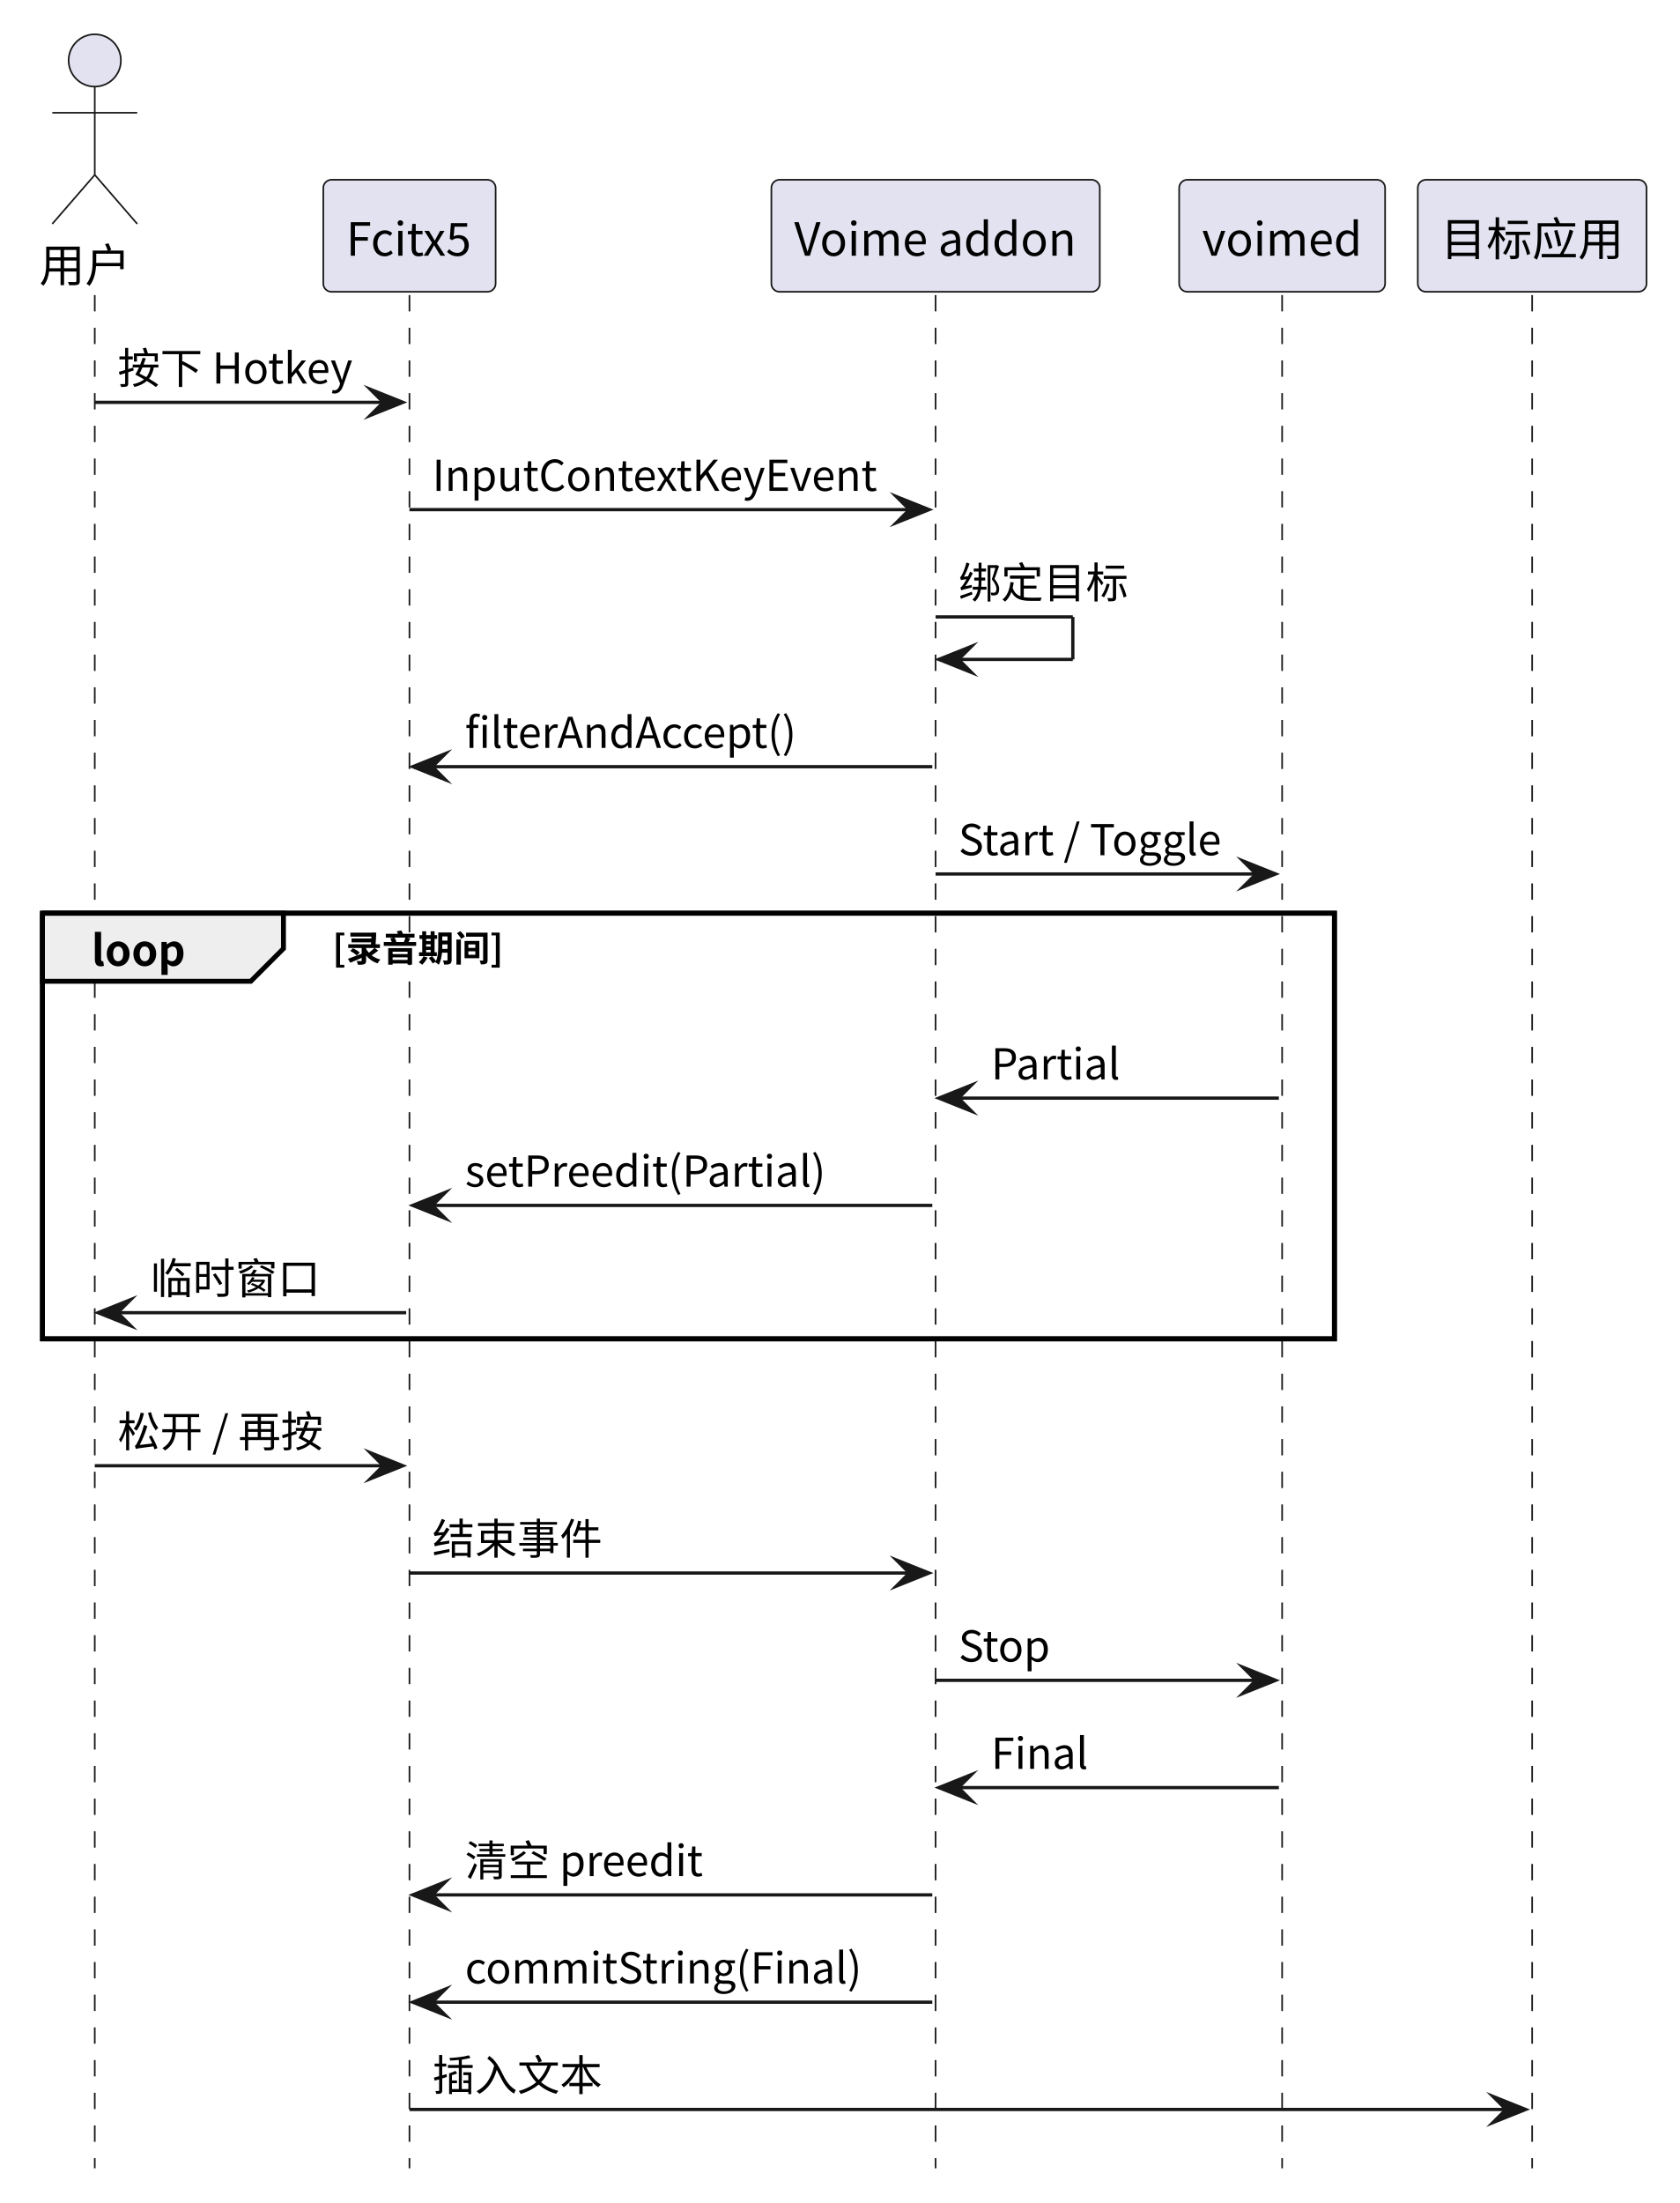
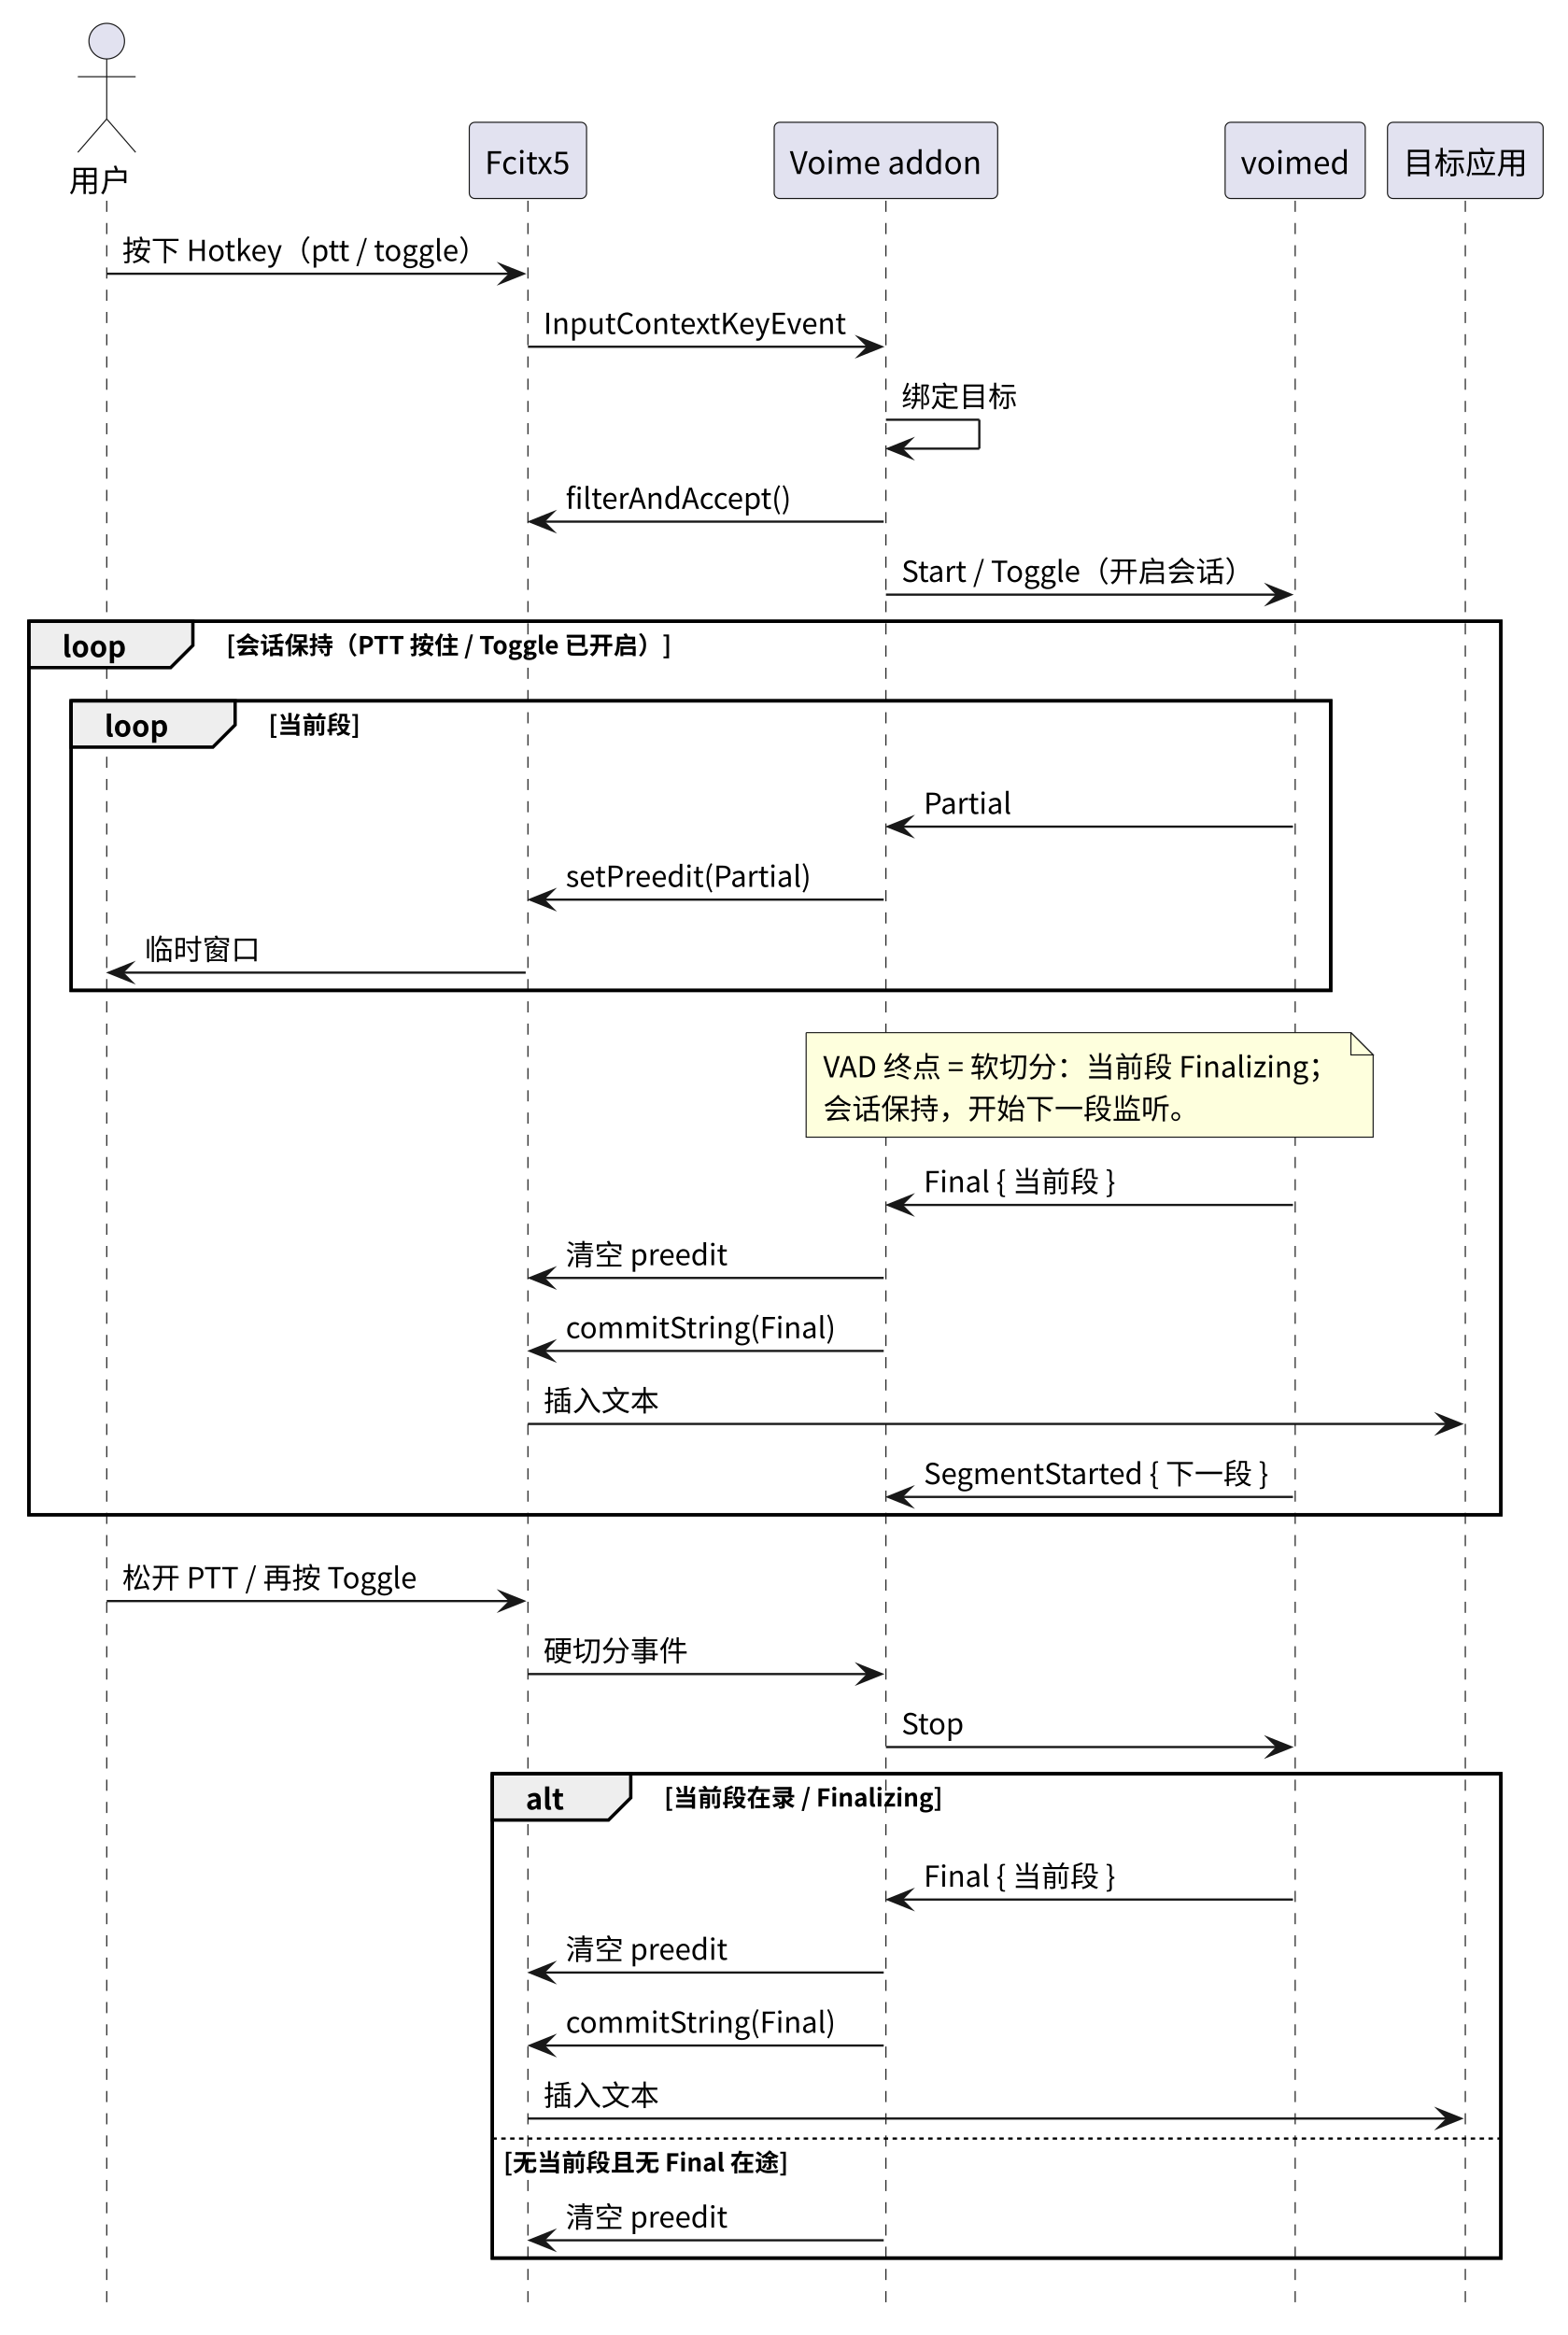
- <svg xmlns="http://www.w3.org/2000/svg" version="1.1" data-diagram-type="SEQUENCE" style="width:514px;height:674px;background:#FFFFFF;" width="514px" height="674px" viewBox="0 0 514 674" zoomAndPan="magnify" preserveAspectRatio="none" contentStyleType="text/css">
+ <svg xmlns="http://www.w3.org/2000/svg" version="1.1" data-diagram-type="SEQUENCE" style="width:705px;height:1050px;background:#FFFFFF;" width="705px" height="1050px" viewBox="0 0 705 1050" zoomAndPan="magnify" preserveAspectRatio="none" contentStyleType="text/css">
  <defs />
  <g font-family="sans-serif" lengthAdjust="spacing">
-     <rect x="13" y="279.392" width="395.369" height="130.224" fill="none" style="stroke:#000;stroke-width:1.5;" />
+     <rect x="13" y="279.392" width="662.002" height="401.744" fill="none" style="stroke:#000;stroke-width:1.5;" />
+     <rect x="32" y="315.144" width="566.488" height="130.224" fill="none" style="stroke:#000;stroke-width:1.5;" />
+     <rect x="221.425" y="797.608" width="453.577" height="217.8" fill="none" style="stroke:#000;stroke-width:1.5;" />
    <g>
-       <rect x="25.5" y="90.272" width="8" height="573.112" fill="#000" fill-opacity="0" />
-       <line x1="29" y1="90.272" x2="29" y2="663.384" style="stroke:#181818;stroke-width:0.5;stroke-dasharray:5,5;" />
+       <rect x="44.5" y="90.272" width="8" height="949.136" fill="#000" fill-opacity="0" />
+       <line x1="48" y1="90.272" x2="48" y2="1039.408" style="stroke:#181818;stroke-width:0.5;stroke-dasharray:5,5;" />
    </g>
    <g>
-       <rect x="121.806" y="90.272" width="8" height="573.112" fill="#000" fill-opacity="0" />
-       <line x1="125.306" y1="90.272" x2="125.306" y2="663.384" style="stroke:#181818;stroke-width:0.5;stroke-dasharray:5,5;" />
+       <rect x="233.925" y="90.272" width="8" height="949.136" fill="#000" fill-opacity="0" />
+       <line x1="237.425" y1="90.272" x2="237.425" y2="1039.408" style="stroke:#181818;stroke-width:0.5;stroke-dasharray:5,5;" />
    </g>
    <g>
-       <rect x="282.813" y="90.272" width="8" height="573.112" fill="#000" fill-opacity="0" />
-       <line x1="286.313" y1="90.272" x2="286.313" y2="663.384" style="stroke:#181818;stroke-width:0.5;stroke-dasharray:5,5;" />
+       <rect x="394.932" y="90.272" width="8" height="949.136" fill="#000" fill-opacity="0" />
+       <line x1="398.432" y1="90.272" x2="398.432" y2="1039.408" style="stroke:#181818;stroke-width:0.5;stroke-dasharray:5,5;" />
    </g>
    <g>
-       <rect x="388.869" y="90.272" width="8" height="573.112" fill="#000" fill-opacity="0" />
-       <line x1="392.369" y1="90.272" x2="392.369" y2="663.384" style="stroke:#181818;stroke-width:0.5;stroke-dasharray:5,5;" />
+       <rect x="578.988" y="90.272" width="8" height="949.136" fill="#000" fill-opacity="0" />
+       <line x1="582.488" y1="90.272" x2="582.488" y2="1039.408" style="stroke:#181818;stroke-width:0.5;stroke-dasharray:5,5;" />
    </g>
    <g>
-       <rect x="465.383" y="90.272" width="8" height="573.112" fill="#000" fill-opacity="0" />
-       <line x1="468.883" y1="90.272" x2="468.883" y2="663.384" style="stroke:#181818;stroke-width:0.5;stroke-dasharray:5,5;" />
+       <rect x="655.502" y="90.272" width="8" height="949.136" fill="#000" fill-opacity="0" />
+       <line x1="659.002" y1="90.272" x2="659.002" y2="1039.408" style="stroke:#181818;stroke-width:0.5;stroke-dasharray:5,5;" />
    </g>
-     <text x="12" y="86.24" fill="#000" font-size="14" textLength="28" font-family="'Noto Sans CJK SC'">用户</text>
-     <ellipse cx="29" cy="18.5" rx="8" ry="8" fill="#E2E2F0" style="stroke:#181818;stroke-width:0.5;" />
-     <path d="M29,26.5 L29,53.5 M16,34.5 L42,34.5 M29,53.5 L16,68.5 M29,53.5 L42,68.5" style="stroke:#181818;stroke-width:0.5;" fill="none" />
-     <rect x="98.937" y="55" width="52.738" height="34.272" fill="#E2E2F0" style="stroke:#181818;stroke-width:0.5;" rx="2.5" ry="2.5" />
-     <text x="105.937" y="78.24" fill="#000" font-size="14" textLength="38.738" font-family="'Noto Sans CJK SC'">Fcitx5</text>
-     <rect x="236.06" y="55" width="100.506" height="34.272" fill="#E2E2F0" style="stroke:#181818;stroke-width:0.5;" rx="2.5" ry="2.5" />
-     <text x="243.06" y="78.24" fill="#000" font-size="14" textLength="86.506" font-family="'Noto Sans CJK SC'">Voime addon</text>
-     <rect x="360.855" y="55" width="63.028" height="34.272" fill="#E2E2F0" style="stroke:#181818;stroke-width:0.5;" rx="2.5" ry="2.5" />
-     <text x="367.855" y="78.24" fill="#000" font-size="14" textLength="49.028" font-family="'Noto Sans CJK SC'">voimed</text>
-     <rect x="433.883" y="55" width="70" height="34.272" fill="#E2E2F0" style="stroke:#181818;stroke-width:0.5;" rx="2.5" ry="2.5" />
-     <text x="440.883" y="78.24" fill="#000" font-size="14" textLength="56" font-family="'Noto Sans CJK SC'">目标应用</text>
-     <polygon points="113.306,119.096,123.306,123.096,113.306,127.096,117.306,123.096" fill="#181818" style="stroke:#181818;stroke-width:1;stroke-linejoin:miter;stroke-miterlimit:10;" />
-     <line x1="29" y1="123.096" x2="119.306" y2="123.096" style="stroke:#181818;stroke-width:1;" />
-     <text x="36" y="117.352" fill="#000" font-size="13" textLength="72.306" font-family="'Noto Sans CJK SC'">按下 Hotkey</text>
-     <polygon points="274.313,151.92,284.313,155.92,274.313,159.92,278.313,155.92" fill="#181818" style="stroke:#181818;stroke-width:1;stroke-linejoin:miter;stroke-miterlimit:10;" />
-     <line x1="125.306" y1="155.92" x2="280.313" y2="155.92" style="stroke:#181818;stroke-width:1;" />
-     <text x="132.306" y="150.176" fill="#000" font-size="13" textLength="137.007" font-family="'Noto Sans CJK SC'">InputContextKeyEvent</text>
-     <line x1="286.313" y1="188.744" x2="328.313" y2="188.744" style="stroke:#181818;stroke-width:1;" />
-     <line x1="328.313" y1="188.744" x2="328.313" y2="201.744" style="stroke:#181818;stroke-width:1;" />
-     <line x1="287.313" y1="201.744" x2="328.313" y2="201.744" style="stroke:#181818;stroke-width:1;" />
-     <polygon points="297.313,197.744,287.313,201.744,297.313,205.744,293.313,201.744" fill="#181818" style="stroke:#181818;stroke-width:1;stroke-linejoin:miter;stroke-miterlimit:10;" />
-     <text x="293.313" y="183" fill="#000" font-size="13" textLength="52" font-family="'Noto Sans CJK SC'">绑定目标</text>
-     <polygon points="136.306,230.568,126.306,234.568,136.306,238.568,132.306,234.568" fill="#181818" style="stroke:#181818;stroke-width:1;stroke-linejoin:miter;stroke-miterlimit:10;" />
-     <line x1="130.306" y1="234.568" x2="285.313" y2="234.568" style="stroke:#181818;stroke-width:1;" />
-     <text x="142.306" y="228.824" fill="#000" font-size="13" textLength="102.648" font-family="'Noto Sans CJK SC'">filterAndAccept()</text>
-     <polygon points="380.369,263.392,390.369,267.392,380.369,271.392,384.369,267.392" fill="#181818" style="stroke:#181818;stroke-width:1;stroke-linejoin:miter;stroke-miterlimit:10;" />
-     <line x1="286.313" y1="267.392" x2="386.369" y2="267.392" style="stroke:#181818;stroke-width:1;" />
-     <text x="293.313" y="261.648" fill="#000" font-size="13" textLength="82.056" font-family="'Noto Sans CJK SC'">Start / Toggle</text>
+     <text x="31" y="86.24" fill="#000" font-size="14" textLength="28" font-family="'Noto Sans CJK SC'">用户</text>
+     <ellipse cx="48" cy="18.5" rx="8" ry="8" fill="#E2E2F0" style="stroke:#181818;stroke-width:0.5;" />
+     <path d="M48,26.5 L48,53.5 M35,34.5 L61,34.5 M48,53.5 L35,68.5 M48,53.5 L61,68.5" style="stroke:#181818;stroke-width:0.5;" fill="none" />
+     <rect x="211.056" y="55" width="52.738" height="34.272" fill="#E2E2F0" style="stroke:#181818;stroke-width:0.5;" rx="2.5" ry="2.5" />
+     <text x="218.056" y="78.24" fill="#000" font-size="14" textLength="38.738" font-family="'Noto Sans CJK SC'">Fcitx5</text>
+     <rect x="348.179" y="55" width="100.506" height="34.272" fill="#E2E2F0" style="stroke:#181818;stroke-width:0.5;" rx="2.5" ry="2.5" />
+     <text x="355.179" y="78.24" fill="#000" font-size="14" textLength="86.506" font-family="'Noto Sans CJK SC'">Voime addon</text>
+     <rect x="550.975" y="55" width="63.028" height="34.272" fill="#E2E2F0" style="stroke:#181818;stroke-width:0.5;" rx="2.5" ry="2.5" />
+     <text x="557.975" y="78.24" fill="#000" font-size="14" textLength="49.028" font-family="'Noto Sans CJK SC'">voimed</text>
+     <rect x="624.002" y="55" width="70" height="34.272" fill="#E2E2F0" style="stroke:#181818;stroke-width:0.5;" rx="2.5" ry="2.5" />
+     <text x="631.002" y="78.24" fill="#000" font-size="14" textLength="56" font-family="'Noto Sans CJK SC'">目标应用</text>
+     <polygon points="225.425,119.096,235.425,123.096,225.425,127.096,229.425,123.096" fill="#181818" style="stroke:#181818;stroke-width:1;stroke-linejoin:miter;stroke-miterlimit:10;" />
+     <line x1="48" y1="123.096" x2="231.425" y2="123.096" style="stroke:#181818;stroke-width:1;" />
+     <text x="55" y="117.352" fill="#000" font-size="13" textLength="165.425" font-family="'Noto Sans CJK SC'">按下 Hotkey（ptt / toggle）</text>
+     <polygon points="386.432,151.92,396.432,155.92,386.432,159.92,390.432,155.92" fill="#181818" style="stroke:#181818;stroke-width:1;stroke-linejoin:miter;stroke-miterlimit:10;" />
+     <line x1="237.425" y1="155.92" x2="392.432" y2="155.92" style="stroke:#181818;stroke-width:1;" />
+     <text x="244.425" y="150.176" fill="#000" font-size="13" textLength="137.007" font-family="'Noto Sans CJK SC'">InputContextKeyEvent</text>
+     <line x1="398.432" y1="188.744" x2="440.432" y2="188.744" style="stroke:#181818;stroke-width:1;" />
+     <line x1="440.432" y1="188.744" x2="440.432" y2="201.744" style="stroke:#181818;stroke-width:1;" />
+     <line x1="399.432" y1="201.744" x2="440.432" y2="201.744" style="stroke:#181818;stroke-width:1;" />
+     <polygon points="409.432,197.744,399.432,201.744,409.432,205.744,405.432,201.744" fill="#181818" style="stroke:#181818;stroke-width:1;stroke-linejoin:miter;stroke-miterlimit:10;" />
+     <text x="405.432" y="183" fill="#000" font-size="13" textLength="52" font-family="'Noto Sans CJK SC'">绑定目标</text>
+     <polygon points="248.425,230.568,238.425,234.568,248.425,238.568,244.425,234.568" fill="#181818" style="stroke:#181818;stroke-width:1;stroke-linejoin:miter;stroke-miterlimit:10;" />
+     <line x1="242.425" y1="234.568" x2="397.432" y2="234.568" style="stroke:#181818;stroke-width:1;" />
+     <text x="254.425" y="228.824" fill="#000" font-size="13" textLength="102.648" font-family="'Noto Sans CJK SC'">filterAndAccept()</text>
+     <polygon points="570.488,263.392,580.488,267.392,570.488,271.392,574.488,267.392" fill="#181818" style="stroke:#181818;stroke-width:1;stroke-linejoin:miter;stroke-miterlimit:10;" />
+     <line x1="398.432" y1="267.392" x2="576.488" y2="267.392" style="stroke:#181818;stroke-width:1;" />
+     <text x="405.432" y="261.648" fill="#000" font-size="13" textLength="160.056" font-family="'Noto Sans CJK SC'">Start / Toggle（开启会话）</text>
    <path d="M13,279.392 L86.743,279.392 L86.743,290.216 L76.743,300.216 L13,300.216 L13,279.392" style="stroke:#000;stroke-width:1.5;" fill="#EEE" />
-     <rect x="13" y="279.392" width="395.369" height="130.224" fill="none" style="stroke:#000;stroke-width:1.5;" />
+     <rect x="13" y="279.392" width="662.002" height="401.744" fill="none" style="stroke:#000;stroke-width:1.5;" />
    <text x="28" y="295.472" fill="#000" font-size="13" textLength="28.743" font-weight="700" font-family="'Noto Sans CJK SC'">loop</text>
-     <text x="101.743" y="294.152" fill="#000" font-size="11" textLength="52.316" font-weight="700" font-family="'Noto Sans CJK SC'">[录音期间]</text>
-     <polygon points="297.313,331.968,287.313,335.968,297.313,339.968,293.313,335.968" fill="#181818" style="stroke:#181818;stroke-width:1;stroke-linejoin:miter;stroke-miterlimit:10;" />
-     <line x1="291.313" y1="335.968" x2="391.369" y2="335.968" style="stroke:#181818;stroke-width:1;" />
-     <text x="303.313" y="330.224" fill="#000" font-size="13" textLength="40.079" font-family="'Noto Sans CJK SC'">Partial</text>
-     <polygon points="136.306,364.792,126.306,368.792,136.306,372.792,132.306,368.792" fill="#181818" style="stroke:#181818;stroke-width:1;stroke-linejoin:miter;stroke-miterlimit:10;" />
-     <line x1="130.306" y1="368.792" x2="285.313" y2="368.792" style="stroke:#181818;stroke-width:1;" />
-     <text x="142.306" y="363.048" fill="#000" font-size="13" textLength="111.267" font-family="'Noto Sans CJK SC'">setPreedit(Partial)</text>
-     <polygon points="40,397.616,30,401.616,40,405.616,36,401.616" fill="#181818" style="stroke:#181818;stroke-width:1;stroke-linejoin:miter;stroke-miterlimit:10;" />
-     <line x1="34" y1="401.616" x2="124.306" y2="401.616" style="stroke:#181818;stroke-width:1;" />
-     <text x="46" y="395.872" fill="#000" font-size="13" textLength="52" font-family="'Noto Sans CJK SC'">临时窗口</text>
-     <polygon points="113.306,444.44,123.306,448.44,113.306,452.44,117.306,448.44" fill="#181818" style="stroke:#181818;stroke-width:1;stroke-linejoin:miter;stroke-miterlimit:10;" />
-     <line x1="29" y1="448.44" x2="119.306" y2="448.44" style="stroke:#181818;stroke-width:1;" />
-     <text x="36" y="442.696" fill="#000" font-size="13" textLength="62.92" font-family="'Noto Sans CJK SC'">松开 / 再按</text>
-     <polygon points="274.313,477.264,284.313,481.264,274.313,485.264,278.313,481.264" fill="#181818" style="stroke:#181818;stroke-width:1;stroke-linejoin:miter;stroke-miterlimit:10;" />
-     <line x1="125.306" y1="481.264" x2="280.313" y2="481.264" style="stroke:#181818;stroke-width:1;" />
-     <text x="132.306" y="475.52" fill="#000" font-size="13" textLength="52" font-family="'Noto Sans CJK SC'">结束事件</text>
-     <polygon points="380.369,510.088,390.369,514.088,380.369,518.088,384.369,514.088" fill="#181818" style="stroke:#181818;stroke-width:1;stroke-linejoin:miter;stroke-miterlimit:10;" />
-     <line x1="286.313" y1="514.088" x2="386.369" y2="514.088" style="stroke:#181818;stroke-width:1;" />
-     <text x="293.313" y="508.344" fill="#000" font-size="13" textLength="28.587" font-family="'Noto Sans CJK SC'">Stop</text>
-     <polygon points="297.313,542.912,287.313,546.912,297.313,550.912,293.313,546.912" fill="#181818" style="stroke:#181818;stroke-width:1;stroke-linejoin:miter;stroke-miterlimit:10;" />
-     <line x1="291.313" y1="546.912" x2="391.369" y2="546.912" style="stroke:#181818;stroke-width:1;" />
-     <text x="303.313" y="541.168" fill="#000" font-size="13" textLength="29.692" font-family="'Noto Sans CJK SC'">Final</text>
-     <polygon points="136.306,575.736,126.306,579.736,136.306,583.736,132.306,579.736" fill="#181818" style="stroke:#181818;stroke-width:1;stroke-linejoin:miter;stroke-miterlimit:10;" />
-     <line x1="130.306" y1="579.736" x2="285.313" y2="579.736" style="stroke:#181818;stroke-width:1;" />
-     <text x="142.306" y="573.992" fill="#000" font-size="13" textLength="72.956" font-family="'Noto Sans CJK SC'">清空 preedit</text>
-     <polygon points="136.306,608.56,126.306,612.56,136.306,616.56,132.306,612.56" fill="#181818" style="stroke:#181818;stroke-width:1;stroke-linejoin:miter;stroke-miterlimit:10;" />
-     <line x1="130.306" y1="612.56" x2="285.313" y2="612.56" style="stroke:#181818;stroke-width:1;" />
-     <text x="142.306" y="606.816" fill="#000" font-size="13" textLength="122.07" font-family="'Noto Sans CJK SC'">commitString(Final)</text>
-     <polygon points="456.883,641.384,466.883,645.384,456.883,649.384,460.883,645.384" fill="#181818" style="stroke:#181818;stroke-width:1;stroke-linejoin:miter;stroke-miterlimit:10;" />
-     <line x1="125.306" y1="645.384" x2="462.883" y2="645.384" style="stroke:#181818;stroke-width:1;" />
-     <text x="132.306" y="639.64" fill="#000" font-size="13" textLength="52" font-family="'Noto Sans CJK SC'">插入文本</text>
+     <text x="101.743" y="294.152" fill="#000" font-size="11" textLength="201.398" font-weight="700" font-family="'Noto Sans CJK SC'">[会话保持（PTT 按住 / Toggle 已开启）]</text>
+     <path d="M32,315.144 L105.743,315.144 L105.743,325.968 L95.743,335.968 L32,335.968 L32,315.144" style="stroke:#000;stroke-width:1.5;" fill="#EEE" />
+     <rect x="32" y="315.144" width="566.488" height="130.224" fill="none" style="stroke:#000;stroke-width:1.5;" />
+     <text x="47" y="331.224" fill="#000" font-size="13" textLength="28.743" font-weight="700" font-family="'Noto Sans CJK SC'">loop</text>
+     <text x="120.743" y="329.904" fill="#000" font-size="11" textLength="41.316" font-weight="700" font-family="'Noto Sans CJK SC'">[当前段]</text>
+     <polygon points="409.432,367.72,399.432,371.72,409.432,375.72,405.432,371.72" fill="#181818" style="stroke:#181818;stroke-width:1;stroke-linejoin:miter;stroke-miterlimit:10;" />
+     <line x1="403.432" y1="371.72" x2="581.488" y2="371.72" style="stroke:#181818;stroke-width:1;" />
+     <text x="415.432" y="365.976" fill="#000" font-size="13" textLength="40.079" font-family="'Noto Sans CJK SC'">Partial</text>
+     <polygon points="248.425,400.544,238.425,404.544,248.425,408.544,244.425,404.544" fill="#181818" style="stroke:#181818;stroke-width:1;stroke-linejoin:miter;stroke-miterlimit:10;" />
+     <line x1="242.425" y1="404.544" x2="397.432" y2="404.544" style="stroke:#181818;stroke-width:1;" />
+     <text x="254.425" y="398.8" fill="#000" font-size="13" textLength="111.267" font-family="'Noto Sans CJK SC'">setPreedit(Partial)</text>
+     <polygon points="59,433.368,49,437.368,59,441.368,55,437.368" fill="#181818" style="stroke:#181818;stroke-width:1;stroke-linejoin:miter;stroke-miterlimit:10;" />
+     <line x1="53" y1="437.368" x2="236.425" y2="437.368" style="stroke:#181818;stroke-width:1;" />
+     <text x="65" y="431.624" fill="#000" font-size="13" textLength="52" font-family="'Noto Sans CJK SC'">临时窗口</text>
+     <path d="M362.549,464.368 L362.549,511.368 L617.549,511.368 L617.549,474.368 L607.549,464.368 L362.549,464.368" style="stroke:#181818;stroke-width:0.5;" fill="#FEFFDD" />
+     <path d="M607.549,464.368 L607.549,474.368 L617.549,474.368 L607.549,464.368" style="stroke:#181818;stroke-width:0.5;" fill="#FEFFDD" />
+     <text x="370.228" y="484.448" fill="#000" font-size="13" textLength="231.465" font-family="'Noto Sans CJK SC'">VAD 终点 = 软切分：当前段 Finalizing；</text>
+     <text x="370.228" y="503.272" fill="#000" font-size="13" textLength="169" font-family="'Noto Sans CJK SC'">会话保持，开始下一段监听。</text>
+     <polygon points="409.432,537.84,399.432,541.84,409.432,545.84,405.432,541.84" fill="#181818" style="stroke:#181818;stroke-width:1;stroke-linejoin:miter;stroke-miterlimit:10;" />
+     <line x1="403.432" y1="541.84" x2="581.488" y2="541.84" style="stroke:#181818;stroke-width:1;" />
+     <text x="415.432" y="536.096" fill="#000" font-size="13" textLength="86.216" font-family="'Noto Sans CJK SC'">Final { 当前段 }</text>
+     <polygon points="248.425,570.664,238.425,574.664,248.425,578.664,244.425,574.664" fill="#181818" style="stroke:#181818;stroke-width:1;stroke-linejoin:miter;stroke-miterlimit:10;" />
+     <line x1="242.425" y1="574.664" x2="397.432" y2="574.664" style="stroke:#181818;stroke-width:1;" />
+     <text x="254.425" y="568.92" fill="#000" font-size="13" textLength="72.956" font-family="'Noto Sans CJK SC'">清空 preedit</text>
+     <polygon points="248.425,603.488,238.425,607.488,248.425,611.488,244.425,607.488" fill="#181818" style="stroke:#181818;stroke-width:1;stroke-linejoin:miter;stroke-miterlimit:10;" />
+     <line x1="242.425" y1="607.488" x2="397.432" y2="607.488" style="stroke:#181818;stroke-width:1;" />
+     <text x="254.425" y="601.744" fill="#000" font-size="13" textLength="122.07" font-family="'Noto Sans CJK SC'">commitString(Final)</text>
+     <polygon points="647.002,636.312,657.002,640.312,647.002,644.312,651.002,640.312" fill="#181818" style="stroke:#181818;stroke-width:1;stroke-linejoin:miter;stroke-miterlimit:10;" />
+     <line x1="237.425" y1="640.312" x2="653.002" y2="640.312" style="stroke:#181818;stroke-width:1;" />
+     <text x="244.425" y="634.568" fill="#000" font-size="13" textLength="52" font-family="'Noto Sans CJK SC'">插入文本</text>
+     <polygon points="409.432,669.136,399.432,673.136,409.432,677.136,405.432,673.136" fill="#181818" style="stroke:#181818;stroke-width:1;stroke-linejoin:miter;stroke-miterlimit:10;" />
+     <line x1="403.432" y1="673.136" x2="581.488" y2="673.136" style="stroke:#181818;stroke-width:1;" />
+     <text x="415.432" y="667.392" fill="#000" font-size="13" textLength="156.052" font-family="'Noto Sans CJK SC'">SegmentStarted { 下一段 }</text>
+     <polygon points="225.425,715.96,235.425,719.96,225.425,723.96,229.425,719.96" fill="#181818" style="stroke:#181818;stroke-width:1;stroke-linejoin:miter;stroke-miterlimit:10;" />
+     <line x1="48" y1="719.96" x2="231.425" y2="719.96" style="stroke:#181818;stroke-width:1;" />
+     <text x="55" y="714.216" fill="#000" font-size="13" textLength="133.77" font-family="'Noto Sans CJK SC'">松开 PTT / 再按 Toggle</text>
+     <polygon points="386.432,748.784,396.432,752.784,386.432,756.784,390.432,752.784" fill="#181818" style="stroke:#181818;stroke-width:1;stroke-linejoin:miter;stroke-miterlimit:10;" />
+     <line x1="237.425" y1="752.784" x2="392.432" y2="752.784" style="stroke:#181818;stroke-width:1;" />
+     <text x="244.425" y="747.04" fill="#000" font-size="13" textLength="65" font-family="'Noto Sans CJK SC'">硬切分事件</text>
+     <polygon points="570.488,781.608,580.488,785.608,570.488,789.608,574.488,785.608" fill="#181818" style="stroke:#181818;stroke-width:1;stroke-linejoin:miter;stroke-miterlimit:10;" />
+     <line x1="398.432" y1="785.608" x2="576.488" y2="785.608" style="stroke:#181818;stroke-width:1;" />
+     <text x="405.432" y="779.864" fill="#000" font-size="13" textLength="28.587" font-family="'Noto Sans CJK SC'">Stop</text>
+     <path d="M221.425,797.608 L283.676,797.608 L283.676,808.432 L273.676,818.432 L221.425,818.432 L221.425,797.608" style="stroke:#000;stroke-width:1.5;" fill="#EEE" />
+     <rect x="221.425" y="797.608" width="453.577" height="217.8" fill="none" style="stroke:#000;stroke-width:1.5;" />
+     <text x="236.425" y="813.688" fill="#000" font-size="13" textLength="17.251" font-weight="700" font-family="'Noto Sans CJK SC'">alt</text>
+     <text x="298.676" y="812.368" fill="#000" font-size="11" textLength="125.289" font-weight="700" font-family="'Noto Sans CJK SC'">[当前段在录 / Finalizing]</text>
+     <polygon points="409.432,850.184,399.432,854.184,409.432,858.184,405.432,854.184" fill="#181818" style="stroke:#181818;stroke-width:1;stroke-linejoin:miter;stroke-miterlimit:10;" />
+     <line x1="403.432" y1="854.184" x2="581.488" y2="854.184" style="stroke:#181818;stroke-width:1;" />
+     <text x="415.432" y="848.44" fill="#000" font-size="13" textLength="86.216" font-family="'Noto Sans CJK SC'">Final { 当前段 }</text>
+     <polygon points="248.425,883.008,238.425,887.008,248.425,891.008,244.425,887.008" fill="#181818" style="stroke:#181818;stroke-width:1;stroke-linejoin:miter;stroke-miterlimit:10;" />
+     <line x1="242.425" y1="887.008" x2="397.432" y2="887.008" style="stroke:#181818;stroke-width:1;" />
+     <text x="254.425" y="881.264" fill="#000" font-size="13" textLength="72.956" font-family="'Noto Sans CJK SC'">清空 preedit</text>
+     <polygon points="248.425,915.832,238.425,919.832,248.425,923.832,244.425,919.832" fill="#181818" style="stroke:#181818;stroke-width:1;stroke-linejoin:miter;stroke-miterlimit:10;" />
+     <line x1="242.425" y1="919.832" x2="397.432" y2="919.832" style="stroke:#181818;stroke-width:1;" />
+     <text x="254.425" y="914.088" fill="#000" font-size="13" textLength="122.07" font-family="'Noto Sans CJK SC'">commitString(Final)</text>
+     <polygon points="647.002,948.656,657.002,952.656,647.002,956.656,651.002,952.656" fill="#181818" style="stroke:#181818;stroke-width:1;stroke-linejoin:miter;stroke-miterlimit:10;" />
+     <line x1="237.425" y1="952.656" x2="653.002" y2="952.656" style="stroke:#181818;stroke-width:1;" />
+     <text x="244.425" y="946.912" fill="#000" font-size="13" textLength="52" font-family="'Noto Sans CJK SC'">插入文本</text>
+     <line x1="221.425" y1="961.656" x2="675.002" y2="961.656" style="stroke:#000;stroke-width:1;stroke-dasharray:2,2;" />
+     <text x="226.425" y="976.416" fill="#000" font-size="11" textLength="128.105" font-weight="700" font-family="'Noto Sans CJK SC'">[无当前段且无 Final 在途]</text>
+     <polygon points="248.425,1003.408,238.425,1007.408,248.425,1011.408,244.425,1007.408" fill="#181818" style="stroke:#181818;stroke-width:1;stroke-linejoin:miter;stroke-miterlimit:10;" />
+     <line x1="242.425" y1="1007.408" x2="397.432" y2="1007.408" style="stroke:#181818;stroke-width:1;" />
+     <text x="254.425" y="1001.664" fill="#000" font-size="13" textLength="72.956" font-family="'Noto Sans CJK SC'">清空 preedit</text>
  </g>
</svg>
